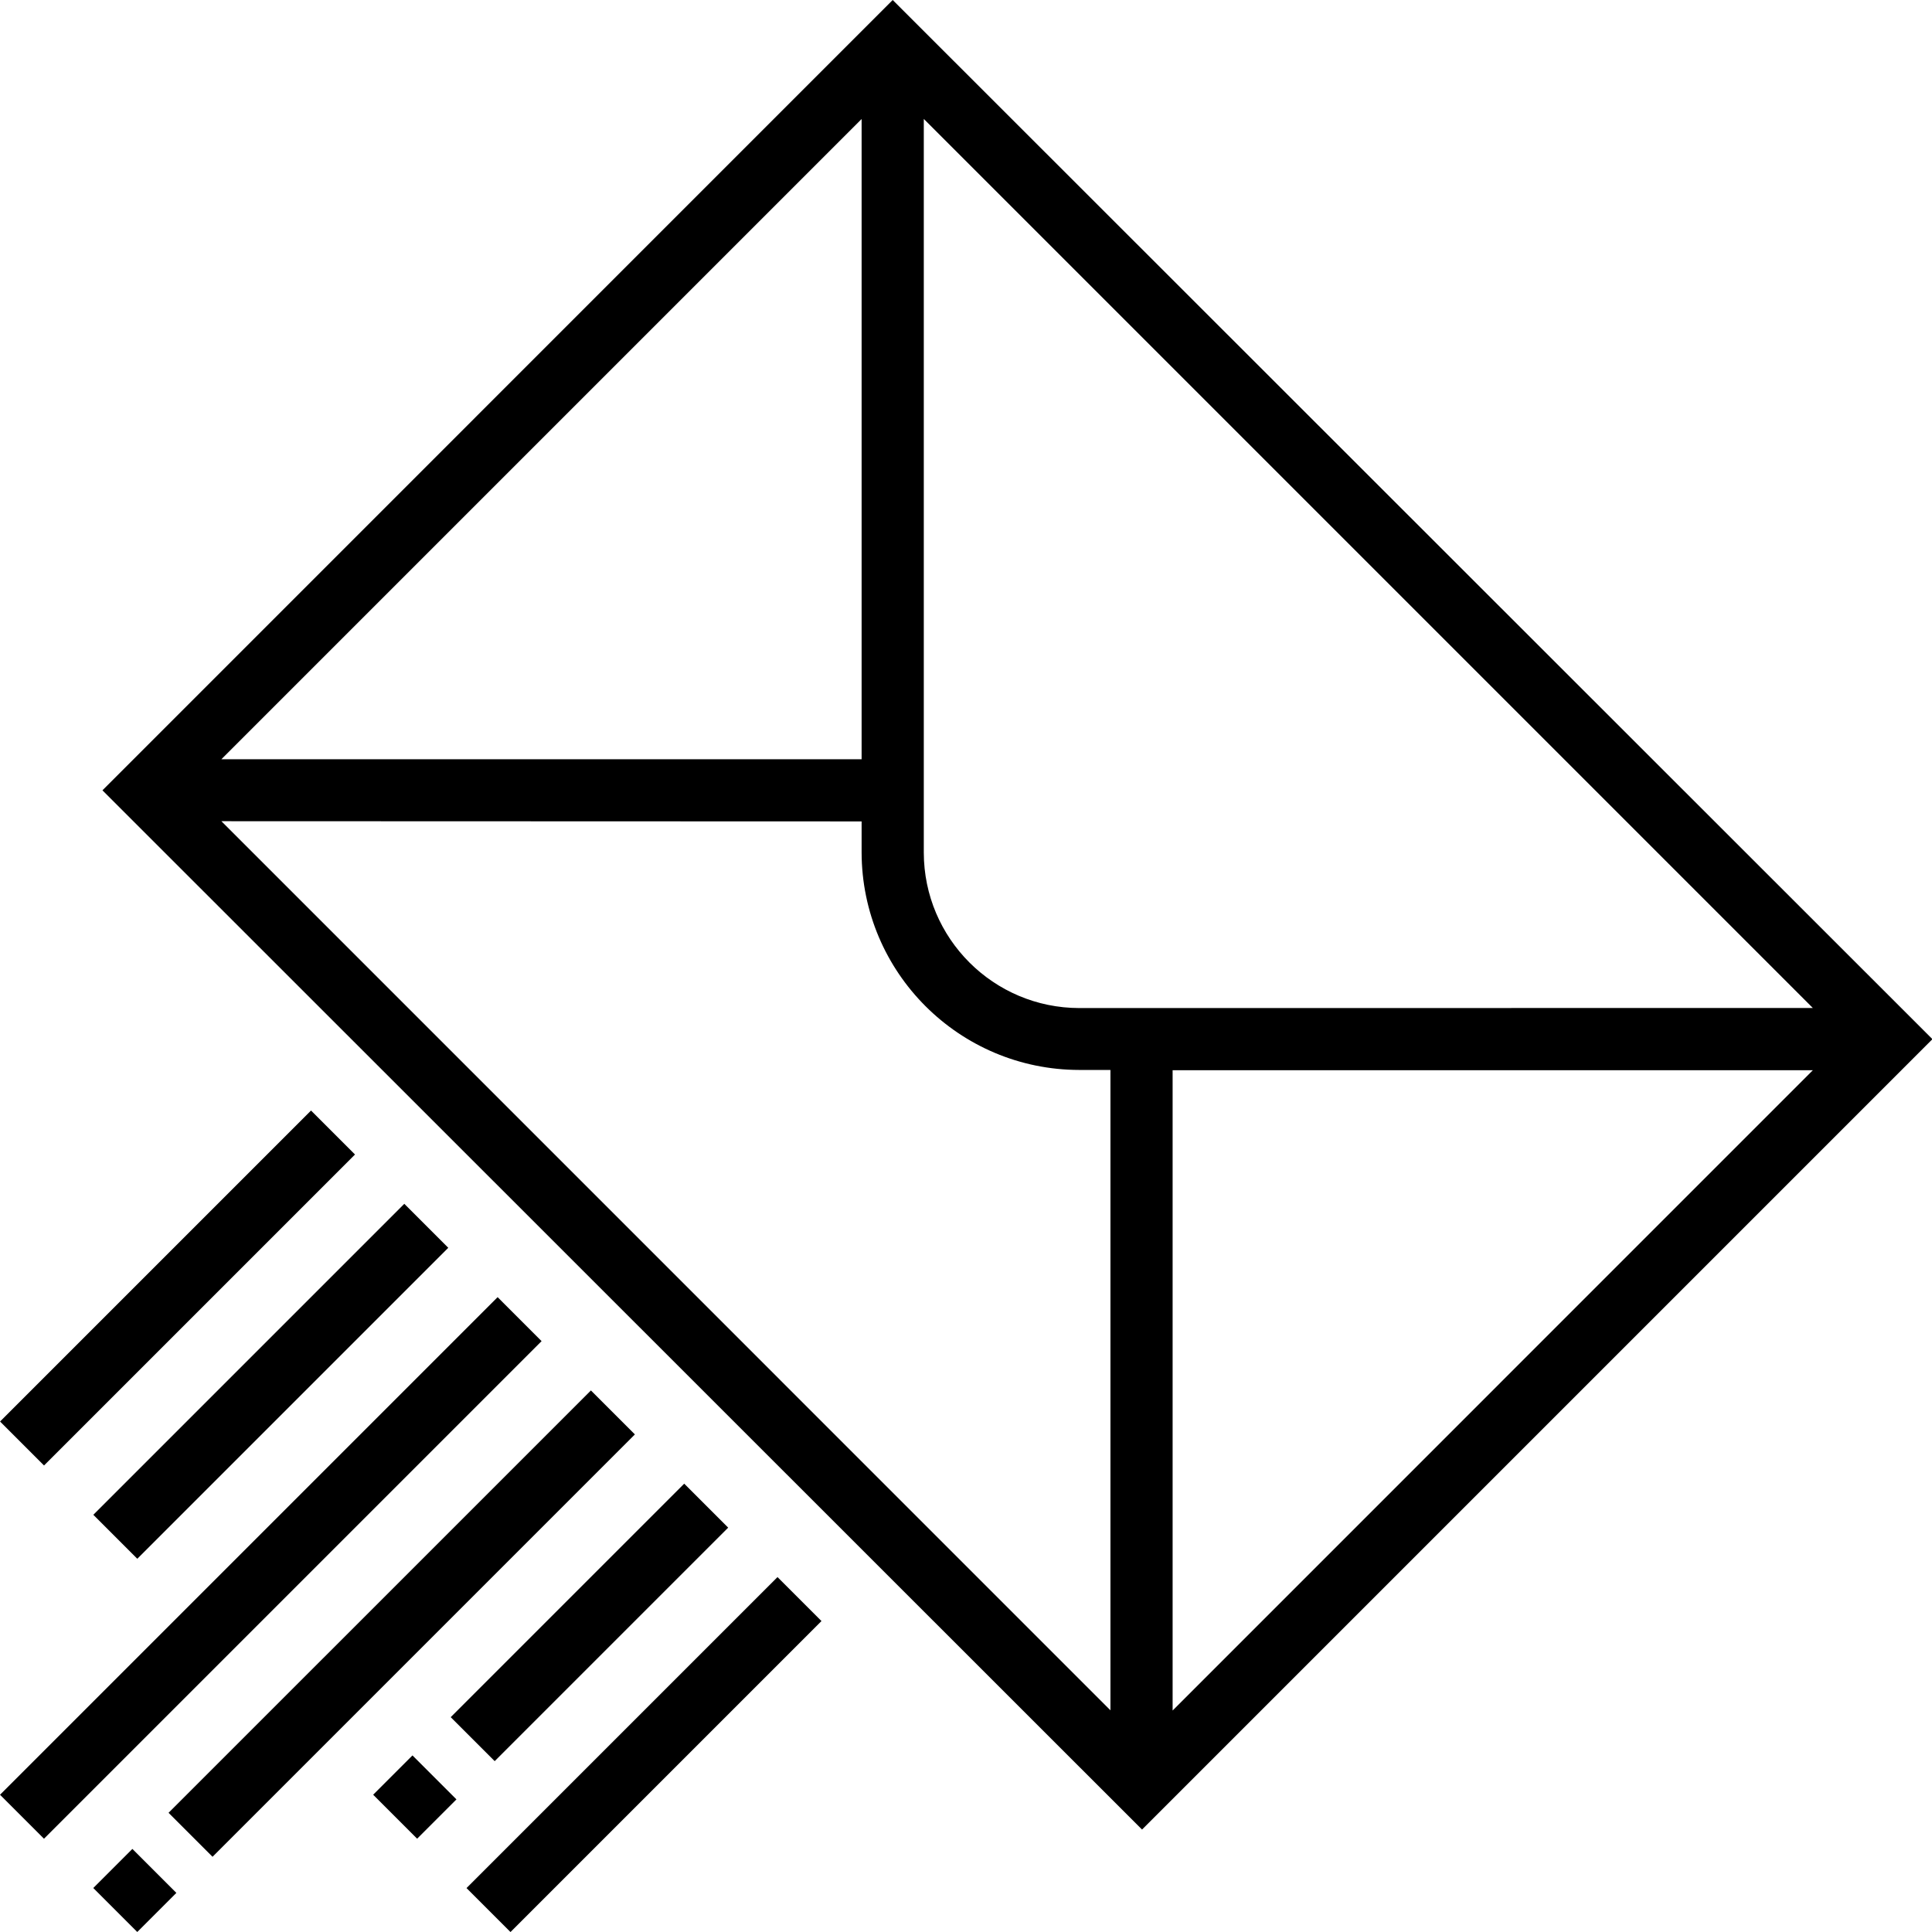
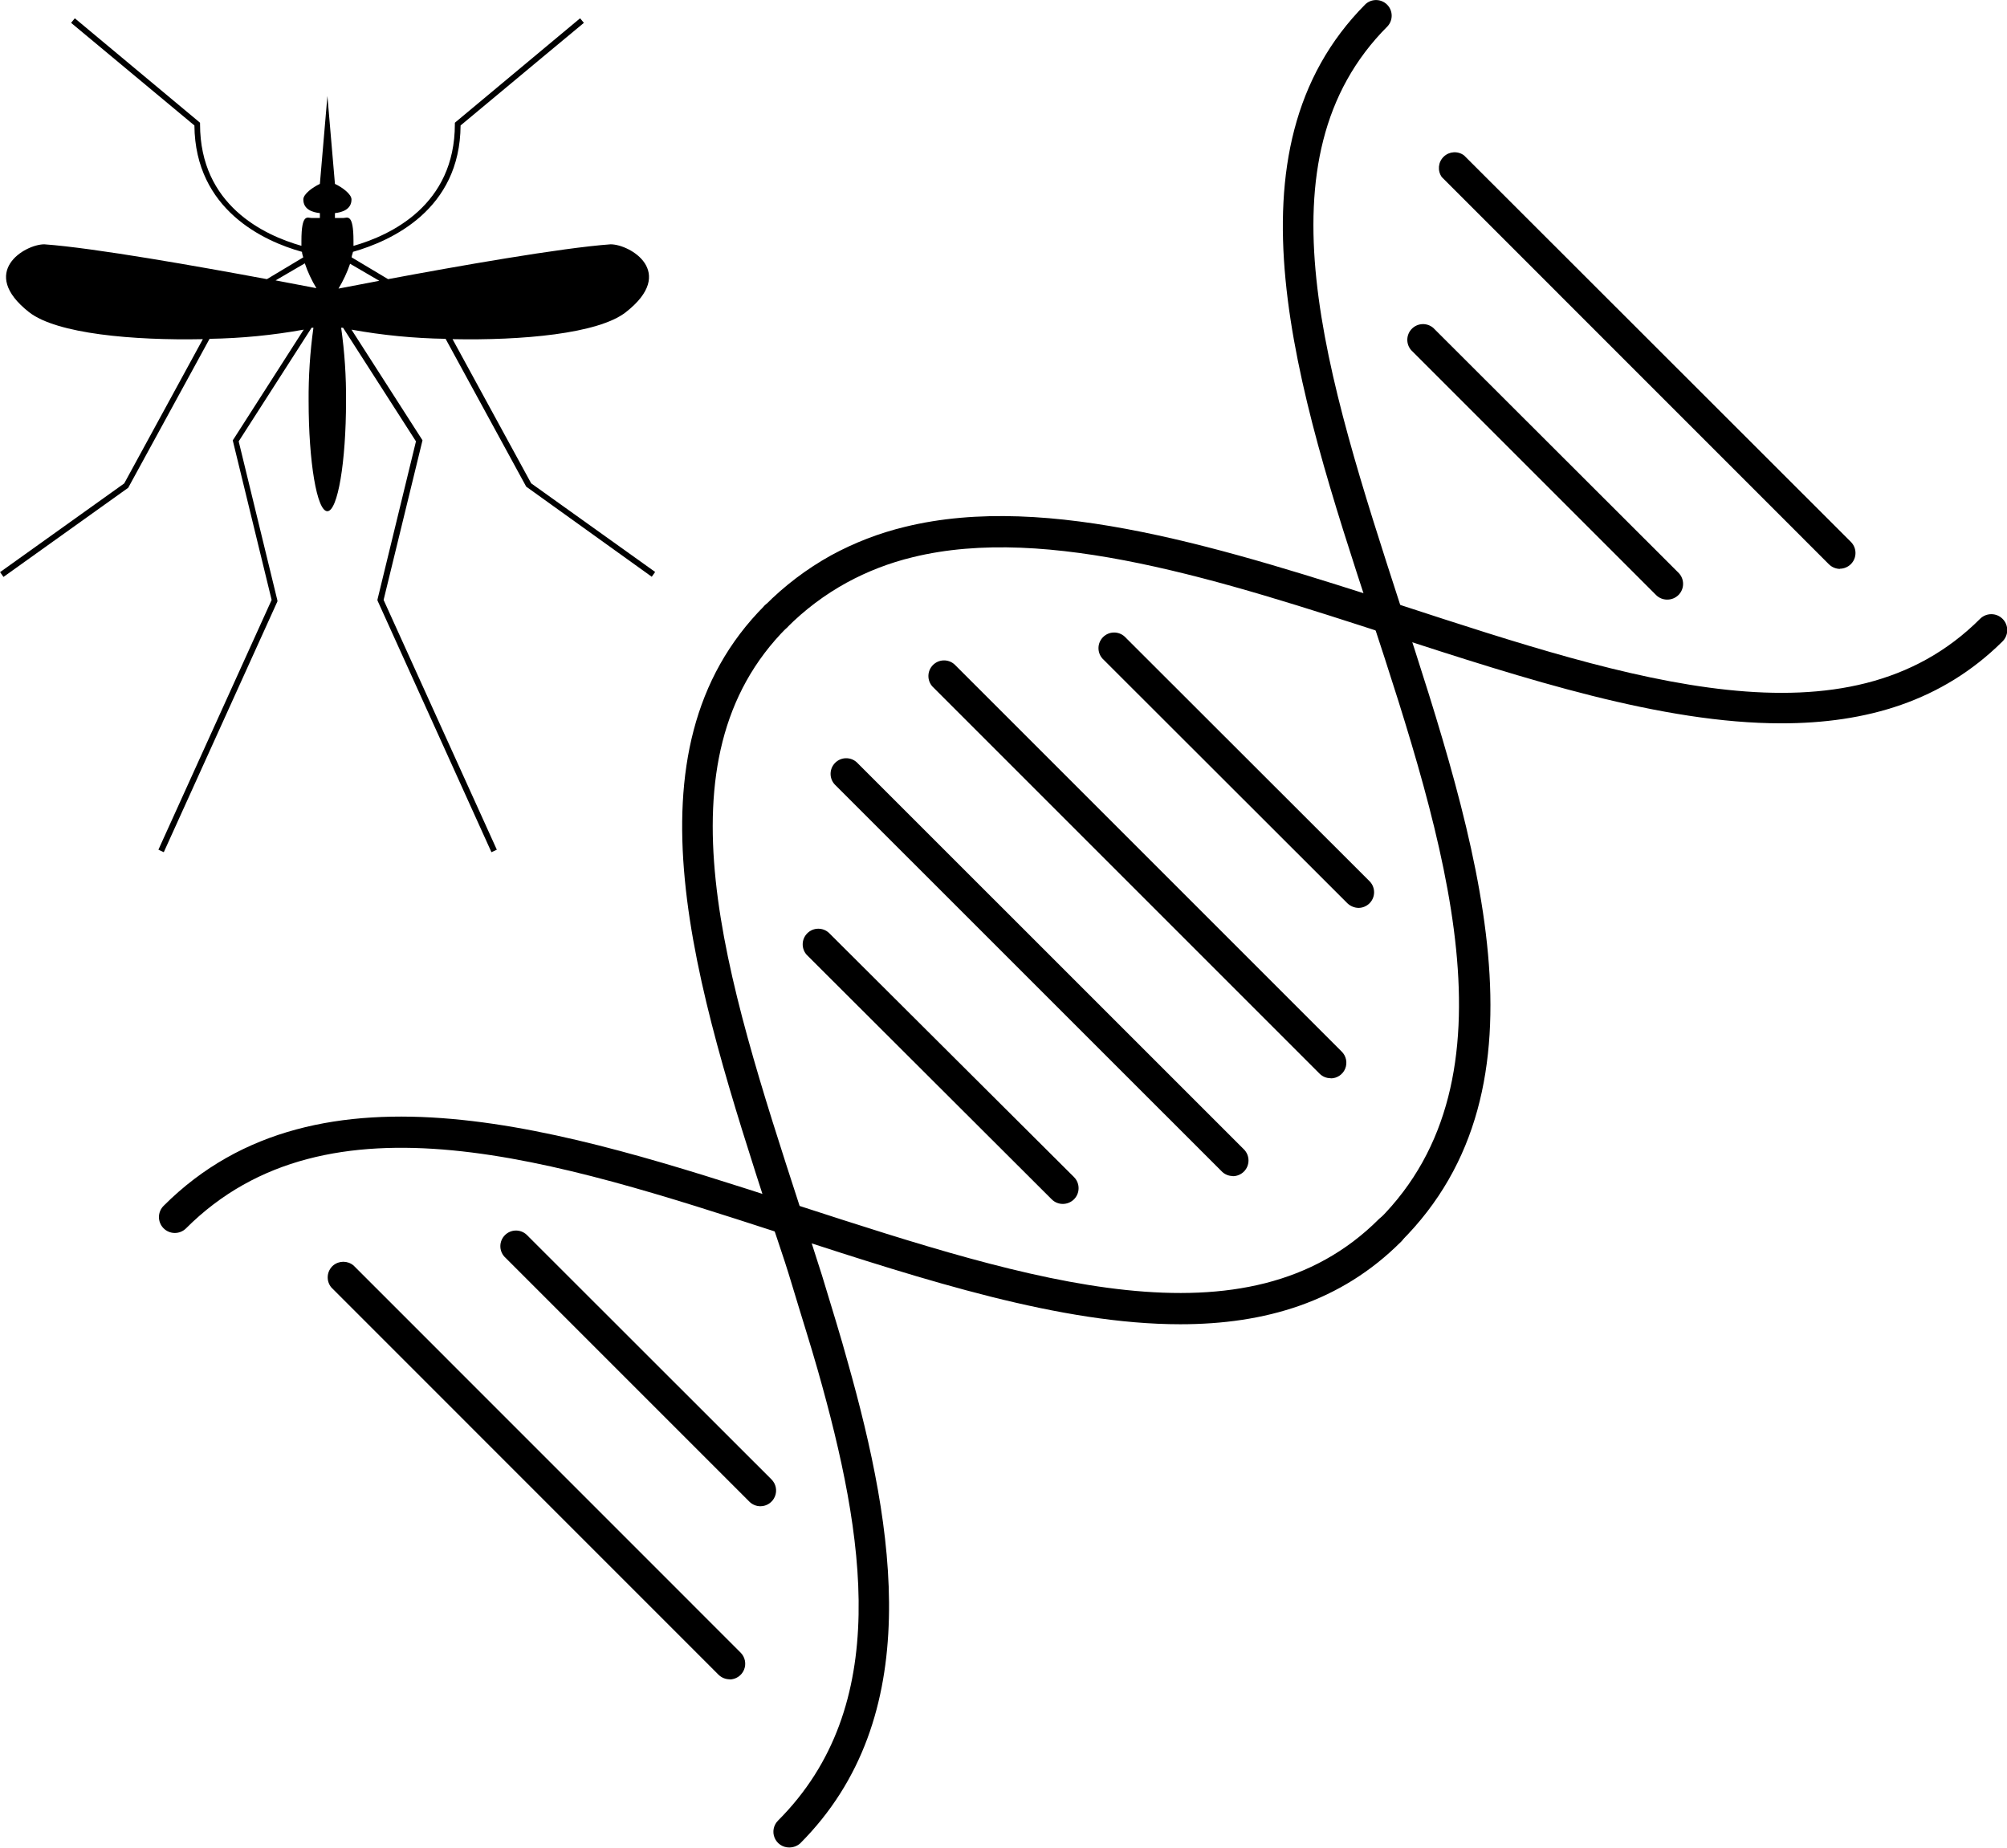
- <svg xmlns="http://www.w3.org/2000/svg" id="Capa_1" data-name="Capa 1" viewBox="0 0 263.45 263.45">
-   <path d="M1100,978.78,992.24,1086.55,1134,1228.26l107.78-107.78Zm-4.24,103.53h-87.3l87.3-87.3Zm0,8.48V1095a29.72,29.72,0,0,0,29.69,29.68h4.24V1212l-121.23-121.24Zm42.41,33.93h87.3l-87.3,87.31Zm-12.72-8.48a21.23,21.23,0,0,1-21.21-21.2V995l121.23,121.23Z" transform="translate(-978.27 -978.78)" />
-   <rect x="992.33" y="1195.93" width="81.45" height="8.48" transform="translate(-1524.35 103.23) rotate(-45)" />
-   <rect x="992.89" y="1232.32" width="7.54" height="8.48" transform="translate(-1560.74 88.15) rotate(-45)" />
-   <rect x="967.22" y="1188.34" width="95.96" height="8.48" transform="translate(-1524.21 88.38) rotate(-45)" />
-   <rect x="1036.1" y="1213.78" width="59.97" height="8.48" transform="translate(-1527.29 131.82) rotate(-45)" />
-   <rect x="1031.05" y="1219.58" width="7.58" height="8.48" transform="translate(-1540.55 111.42) rotate(-45)" />
-   <rect x="1036.14" y="1195.77" width="45.03" height="8.48" transform="translate(-1516.74 121.28) rotate(-45)" />
-   <rect x="985.21" y="1162.89" width="59.97" height="8.48" transform="translate(-1506.21 80.92) rotate(-45)" />
-   <rect x="972.49" y="1150.17" width="59.97" height="8.48" transform="translate(-1500.94 68.2) rotate(-45)" />
+ <svg xmlns="http://www.w3.org/2000/svg" id="Capa_1" data-name="Capa 1" viewBox="0 0 242.5 223.23">
+   <path d="M1128.94,1212.61c-14.43,0-30.92-5.35-47.1-10.6l-1.45-.47c-26.76-8.68-54.45-17.67-71.6-.5a1.92,1.92,0,1,1-2.67-2.76c18.8-18.8,48.89-9,75.44-.42l1.46.48c27.76,9,54,17.51,69.93,1.55a1.91,1.91,0,1,1,2.67,2.74C1148.33,1209.94,1139.15,1212.61,1128.94,1212.61Z" transform="translate(-986.33 -1052.6)" />
+   <path d="M1081.67,1275.83a1.9,1.9,0,0,1-1.34-3.24c13.86-13.86,10.51-34.35,4.81-54.43-.85-3-1.9-6.27-3.11-10.3-.55-1.84-1.15-3.68-1.78-5.53l-.94-2.8c-8.92-27.61-18.18-56.17-.57-73.78a1.89,1.89,0,0,1,2.67,2.67c-16,16-7.46,42.19,1.55,69.94l.91,2.8c.59,1.85,1.19,3.7,1.78,5.55,1.23,4.07,2.27,7.38,3.12,10.51,5.69,20.18,9.47,42.87-5.77,58.13A2,2,0,0,1,1081.67,1275.83Z" transform="translate(-986.33 -1052.6)" />
+   <path d="M1154.3,1203.2a1.89,1.89,0,0,1-1.91-1.88,1.92,1.92,0,0,1,.56-1.36c17.18-17.17,8-45.58-1-73s-18.24-56.17-.63-73.86a1.89,1.89,0,0,1,2.67,2.67c-16,16-7.46,42.19,1.55,70,9.28,28.56,18.94,58.1,0,76.9A1.85,1.85,0,0,1,1154.3,1203.2Z" transform="translate(-986.33 -1052.6)" />
+   <path d="M1201.56,1140c-14.43,0-30.92-5.36-47.09-10.6-20.42-6.63-41.53-13.49-57.87-9.47a32.73,32.73,0,0,0-8,3.09,31.63,31.63,0,0,0-7.18,5.41,1.89,1.89,0,0,1-2.67-2.67,35.47,35.47,0,0,1,8-6.06,36.61,36.61,0,0,1,8.92-3.44c17.38-4.27,39,2.76,59.93,9.46,27.84,9.09,54,17.65,70,1.63a1.92,1.92,0,0,1,2.67,2.77C1221,1137.32,1211.86,1140,1201.56,1140Z" transform="translate(-986.33 -1052.6)" />
+   <path d="M1208.66,1121.34a1.93,1.93,0,0,1-1.34-.55L1160.54,1074a1.9,1.9,0,0,1,2.69-2.62l46.74,46.7a1.9,1.9,0,0,1,0,2.68,1.92,1.92,0,0,1-1.35.56Z" transform="translate(-986.33 -1052.6)" />
+   <path d="M1187.78,1125.05a1.89,1.89,0,0,1-1.35-.55l-29.6-29.6a1.9,1.9,0,0,1,2.69-2.67l29.62,29.58a1.9,1.9,0,0,1,0,2.68,1.92,1.92,0,0,1-1.36.56Z" transform="translate(-986.33 -1052.6)" />
+   <path d="M1074.5,1255.51a1.93,1.93,0,0,1-1.35-.55l-46.77-46.78a1.9,1.9,0,0,1,.2-2.67,1.92,1.92,0,0,1,2.47,0l46.77,46.78a1.9,1.9,0,0,1-1.34,3.24Z" transform="translate(-986.33 -1052.6)" />
+   <path d="M1078.23,1234.6a1.89,1.89,0,0,1-1.35-.55l-29.6-29.6a1.89,1.89,0,0,1,2.67-2.67l29.6,29.58a1.9,1.9,0,0,1-1.34,3.24Z" transform="translate(-986.33 -1052.6)" />
+   <path d="M1135.3,1194.7a1.87,1.87,0,0,1-1.34-.55l-46.78-46.77a1.89,1.89,0,0,1,2.67-2.67l46.78,46.77a1.9,1.9,0,0,1,0,2.68,1.92,1.92,0,0,1-1.36.56Z" transform="translate(-986.33 -1052.6)" />
+   <path d="M1114.76,1198.07a1.89,1.89,0,0,1-1.35-.55l-29.6-29.54a1.89,1.89,0,0,1,2.67-2.67l29.62,29.52a1.9,1.9,0,0,1,0,2.68A1.92,1.92,0,0,1,1114.76,1198.07Z" transform="translate(-986.33 -1052.6)" />
+   <path d="M1147.12,1182.88a1.87,1.87,0,0,1-1.35-.55L1099,1135.56a1.89,1.89,0,0,1,2.67-2.67l46.77,46.77a1.89,1.89,0,0,1-1.34,3.24Z" transform="translate(-986.33 -1052.6)" />
+   <path d="M1150.49,1162.3a2,2,0,0,1-1.35-.55l-29.59-29.56a1.89,1.89,0,0,1,2.67-2.67l29.61,29.58a1.89,1.89,0,0,1-.06,2.68A1.91,1.91,0,0,1,1150.49,1162.3Z" transform="translate(-986.33 -1052.6)" />
+   <path d="M1050.51,1111l-9.5-17.42c8.34.17,17.6-.64,20.94-3.26,6.2-4.85.5-8.2-1.84-8.2-6,.43-18.78,2.69-26.89,4.21l-4.4-2.63c0-.22.12-.44.16-.67,4.62-1.32,12.94-5.08,13-15.27,6.55-5.47,14.9-12.4,14.9-12.4l-.46-.55-15,12.51-.13.11v.17c0,9.79-7.74,13.42-12.25,14.71,0-.21,0-.41,0-.61,0-3.39-.76-2.76-1.24-2.76l-1,0v-.59c.84-.09,2-.43,2-1.65,0-.64-1.1-1.46-2-1.88l-.91-10.62-.91,10.62c-.89.42-2,1.23-2,1.88,0,1.22,1.13,1.56,2,1.65v.59l-1,0c-.48,0-1.23-.63-1.23,2.76,0,.2,0,.4,0,.6-4.52-1.28-12.25-4.91-12.25-14.7v-.17l-.13-.11c-6.57-5.48-15-12.51-15-12.51l-.45.55,14.9,12.4c.09,10.19,8.41,14,13,15.27,0,.23.1.45.15.67l-4.39,2.63c-8.12-1.51-20.88-3.78-26.9-4.21-2.34,0-8,3.35-1.84,8.2,3.35,2.62,12.61,3.43,21,3.26l-9.5,17.43-15,10.72.41.58,15.07-10.77,9.83-18a70.43,70.43,0,0,0,11.38-1.11l-8.49,13.25-.09.12,4.7,19.29-13.68,30.18.65.3,13.73-30.3,0-.11-4.68-19.23,8.81-13.73.22,0a60.84,60.84,0,0,0-.58,8.86c0,7.35,1,13.31,2.26,13.31s2.26-5.95,2.26-13.31a59.32,59.32,0,0,0-.59-8.86l.23,0,8.81,13.73-4.65,19.11,0,.12,13.77,30.41.65-.3-13.68-30.18,4.7-19.29-8.58-13.37a70.42,70.42,0,0,0,11.37,1.11l9.74,17.86,15.17,10.89.41-.58Zm-18.35-24.47-4.93.94a15.56,15.56,0,0,0,1.4-3Zm-9-2.11a15,15,0,0,0,1.4,3l-4.93-.94Z" transform="translate(-986.33 -1052.6)" />
</svg>
